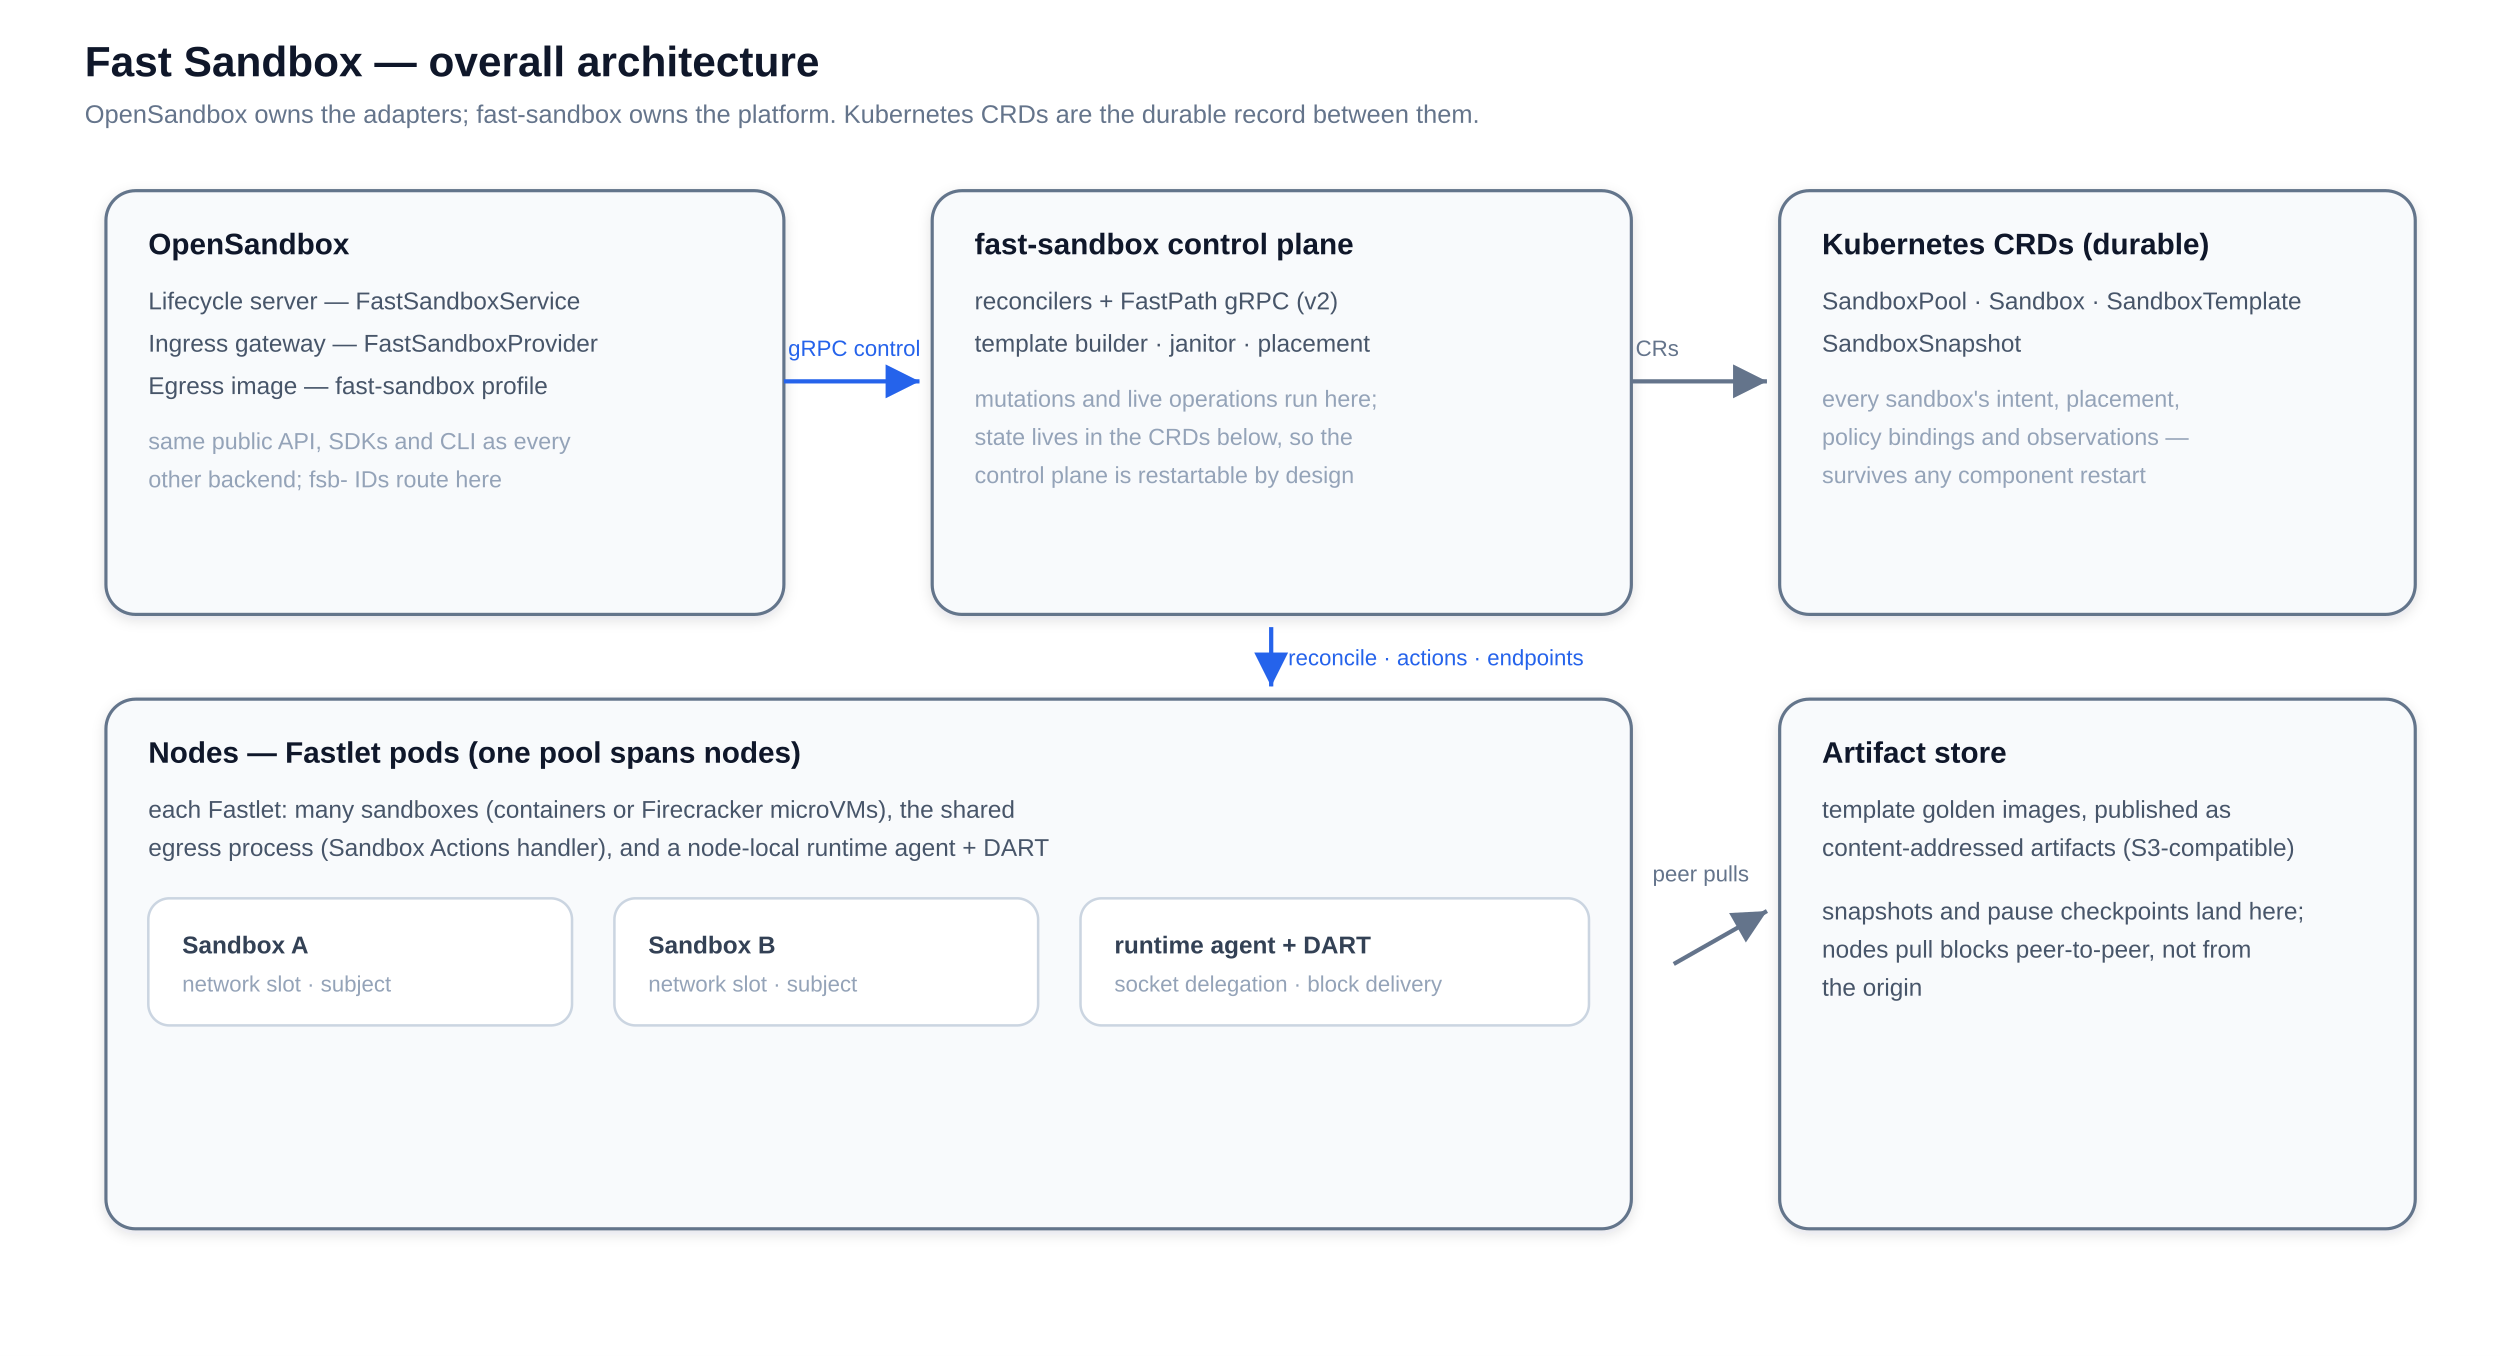
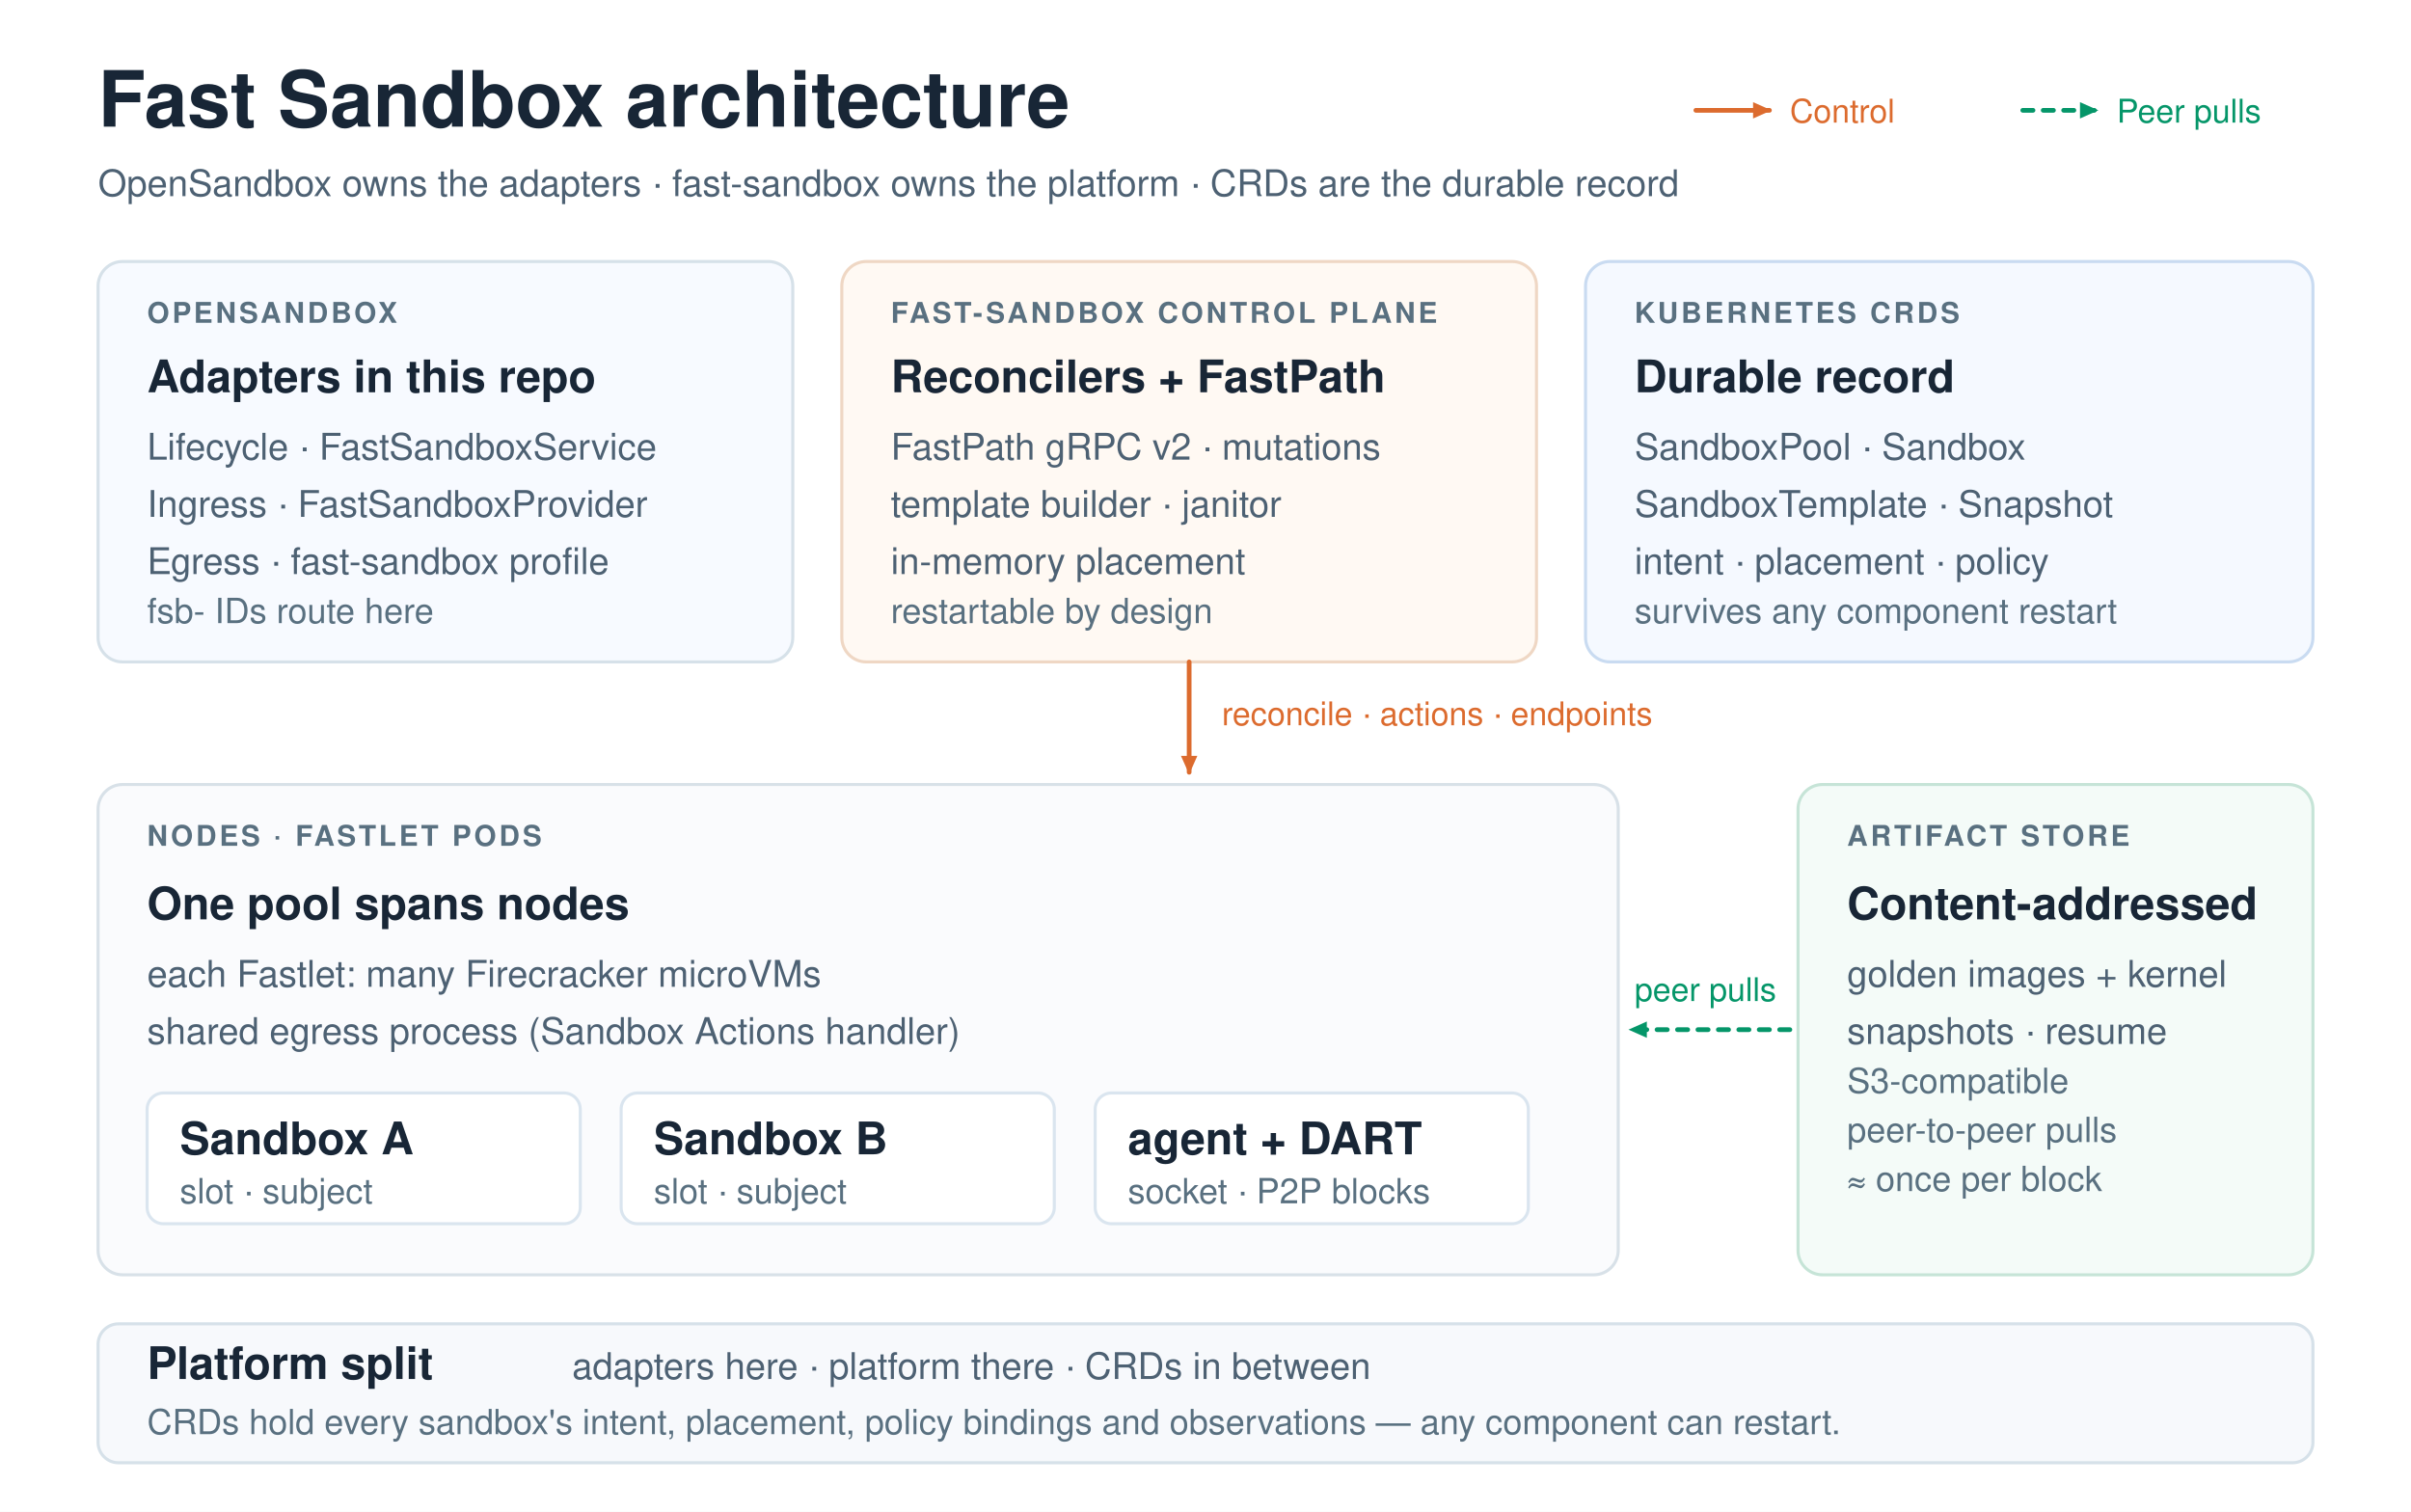
- <svg xmlns="http://www.w3.org/2000/svg" width="1180" height="640" viewBox="0 0 1180 640" font-family="-apple-system,'Helvetica Neue',Arial,sans-serif">
+ <svg xmlns="http://www.w3.org/2000/svg" width="1180" height="740" viewBox="0 0 1180 740" role="img" aria-labelledby="title desc">
  <defs>
-     <marker id="mB" markerWidth="10" markerHeight="10" refX="8" refY="4" orient="auto">
-       <path d="M0,0 L8,4 L0,8 Z" fill="#2563eb" />
+     <marker id="control" markerWidth="9" markerHeight="8" refX="8" refY="4" orient="auto" markerUnits="userSpaceOnUse">
+       <path d="M0 0L9 4L0 8Z" fill="#dc6b2e" />
    </marker>
-     <marker id="mG" markerWidth="10" markerHeight="10" refX="8" refY="4" orient="auto">
-       <path d="M0,0 L8,4 L0,8 Z" fill="#64748b" />
+     <marker id="outbound" markerWidth="9" markerHeight="8" refX="8" refY="4" orient="auto" markerUnits="userSpaceOnUse">
+       <path d="M0 0L9 4L0 8Z" fill="#059669" />
    </marker>
-     <filter id="sh" x="-20%" y="-20%" width="140%" height="140%">
-       <feDropShadow dx="0" dy="2" stdDeviation="3" flood-color="#0f172a" flood-opacity="0.12" />
-     </filter>
+     <style>text{font-family:"Helvetica Neue",Helvetica,Arial,sans-serif;fill:#182636} .section{font-size:14px;font-weight:700;letter-spacing:1.4px;fill:#597080} .label{font-size:17px;fill:#597080} .body{font-size:18px;fill:#4d6173} .heading{font-size:22px;font-weight:600} .edge{font-size:16px;font-weight:500} </style>
  </defs>
-   <rect width="1180" height="640" fill="#ffffff" />
-   <text x="40" y="36" font-size="20" font-weight="700" fill="#0f172a">Fast Sandbox — overall architecture</text>
-   <text x="40" y="58" font-size="12" fill="#64748b">OpenSandbox owns the adapters; fast-sandbox owns the platform. Kubernetes CRDs are the durable record between them.</text>
-   <rect x="50" y="90" width="320" height="200" rx="14" fill="#f8fafc" stroke="#64748b" stroke-width="1.5" filter="url(#sh)" />
-   <text x="70" y="120" font-size="14" font-weight="700" fill="#0f172a">OpenSandbox</text>
-   <text x="70" y="146" font-size="11.5" fill="#475569">Lifecycle server — FastSandboxService</text>
-   <text x="70" y="166" font-size="11.5" fill="#475569">Ingress gateway — FastSandboxProvider</text>
-   <text x="70" y="186" font-size="11.5" fill="#475569">Egress image — fast-sandbox profile</text>
-   <text x="70" y="212" font-size="11" fill="#94a3b8">same public API, SDKs and CLI as every</text>
-   <text x="70" y="230" font-size="11" fill="#94a3b8">other backend; fsb- IDs route here</text>
-   <rect x="440" y="90" width="330" height="200" rx="14" fill="#f8fafc" stroke="#64748b" stroke-width="1.5" filter="url(#sh)" />
-   <text x="460" y="120" font-size="14" font-weight="700" fill="#0f172a">fast-sandbox control plane</text>
-   <text x="460" y="146" font-size="11.5" fill="#475569">reconcilers + FastPath gRPC (v2)</text>
-   <text x="460" y="166" font-size="11.5" fill="#475569">template builder · janitor · placement</text>
-   <text x="460" y="192" font-size="11" fill="#94a3b8">mutations and live operations run here;</text>
-   <text x="460" y="210" font-size="11" fill="#94a3b8">state lives in the CRDs below, so the</text>
-   <text x="460" y="228" font-size="11" fill="#94a3b8">control plane is restartable by design</text>
-   <rect x="840" y="90" width="300" height="200" rx="14" fill="#f8fafc" stroke="#64748b" stroke-width="1.5" filter="url(#sh)" />
-   <text x="860" y="120" font-size="14" font-weight="700" fill="#0f172a">Kubernetes CRDs (durable)</text>
-   <text x="860" y="146" font-size="11.5" fill="#475569">SandboxPool · Sandbox · SandboxTemplate</text>
-   <text x="860" y="166" font-size="11.5" fill="#475569">SandboxSnapshot</text>
-   <text x="860" y="192" font-size="11" fill="#94a3b8">every sandbox's intent, placement,</text>
-   <text x="860" y="210" font-size="11" fill="#94a3b8">policy bindings and observations —</text>
-   <text x="860" y="228" font-size="11" fill="#94a3b8">survives any component restart</text>
-   <rect x="50" y="330" width="720" height="250" rx="14" fill="#f8fafc" stroke="#64748b" stroke-width="1.5" filter="url(#sh)" />
-   <text x="70" y="360" font-size="14" font-weight="700" fill="#0f172a">Nodes — Fastlet pods (one pool spans nodes)</text>
-   <text x="70" y="386" font-size="11.5" fill="#475569">each Fastlet: many sandboxes (containers or Firecracker microVMs), the shared</text>
-   <text x="70" y="404" font-size="11.5" fill="#475569">egress process (Sandbox Actions handler), and a node-local runtime agent + DART</text>
-   <rect x="70" y="424" width="200" height="60" rx="10" fill="#ffffff" stroke="#cbd5e1" stroke-width="1.2" />
-   <text x="86" y="450" font-size="11.5" font-weight="600" fill="#334155">Sandbox A</text>
-   <text x="86" y="468" font-size="10.5" fill="#94a3b8">network slot · subject</text>
-   <rect x="290" y="424" width="200" height="60" rx="10" fill="#ffffff" stroke="#cbd5e1" stroke-width="1.2" />
-   <text x="306" y="450" font-size="11.5" font-weight="600" fill="#334155">Sandbox B</text>
-   <text x="306" y="468" font-size="10.5" fill="#94a3b8">network slot · subject</text>
-   <rect x="510" y="424" width="240" height="60" rx="10" fill="#ffffff" stroke="#cbd5e1" stroke-width="1.2" />
-   <text x="526" y="450" font-size="11.5" font-weight="600" fill="#334155">runtime agent + DART</text>
-   <text x="526" y="468" font-size="10.5" fill="#94a3b8">socket delegation · block delivery</text>
-   <rect x="840" y="330" width="300" height="250" rx="14" fill="#f8fafc" stroke="#64748b" stroke-width="1.5" filter="url(#sh)" />
-   <text x="860" y="360" font-size="14" font-weight="700" fill="#0f172a">Artifact store</text>
-   <text x="860" y="386" font-size="11.5" fill="#475569">template golden images, published as</text>
-   <text x="860" y="404" font-size="11.5" fill="#475569">content-addressed artifacts (S3-compatible)</text>
-   <text x="860" y="434" font-size="11.5" fill="#475569">snapshots and pause checkpoints land here;</text>
-   <text x="860" y="452" font-size="11.5" fill="#475569">nodes pull blocks peer-to-peer, not from</text>
-   <text x="860" y="470" font-size="11.5" fill="#475569">the origin</text>
-   <path d="M370,180 L434,180" stroke="#2563eb" stroke-width="2" marker-end="url(#mB)" fill="none" />
-   <text x="372" y="168" font-size="10.5" fill="#2563eb">gRPC control</text>
-   <path d="M770,180 L834,180" stroke="#64748b" stroke-width="2" marker-end="url(#mG)" fill="none" />
-   <text x="772" y="168" font-size="10.5" fill="#64748b">CRs</text>
-   <path d="M600,296 L600,324" stroke="#2563eb" stroke-width="2" marker-end="url(#mB)" fill="none" />
-   <text x="608" y="314" font-size="10.5" fill="#2563eb">reconcile · actions · endpoints</text>
-   <path d="M790,455 L834,430" stroke="#64748b" stroke-width="2" marker-end="url(#mG)" fill="none" />
-   <text x="780" y="416" font-size="10.5" fill="#64748b">peer pulls</text>
+   <rect width="1180" height="740" fill="#ffffff" />
+   <text x="48" y="62" font-size="38" font-weight="700">Fast Sandbox architecture</text>
+   <text x="48" y="96" class="body">OpenSandbox owns the adapters · fast-sandbox owns the platform · CRDs are the durable record</text>
+   <path d="M830 54h36" fill="none" stroke="#dc6b2e" stroke-width="2.3" stroke-linejoin="round" stroke-linecap="round" marker-end="url(#control)" />
+   <text x="876" y="60" class="edge" style="fill:#dc6b2e">Control</text>
+   <path d="M990 54h36" fill="none" stroke="#059669" stroke-width="2.3" stroke-linejoin="round" stroke-linecap="round" marker-end="url(#outbound)" stroke-dasharray="5 5" />
+   <text x="1036" y="60" class="edge" style="fill:#059669">Peer pulls</text>
+   <rect x="48" y="128" width="340" height="196" rx="12" fill="#f7faff" stroke="#d6e1e9" stroke-width="1.5" />
+   <text x="72" y="158" class="section">OPENSANDBOX</text>
+   <text x="72" y="192" class="heading">Adapters in this repo</text>
+   <text x="72" y="225" class="body">Lifecycle · FastSandboxService</text>
+   <text x="72" y="253" class="body">Ingress · FastSandboxProvider</text>
+   <text x="72" y="281" class="body">Egress · fast-sandbox profile</text>
+   <text x="72" y="305" class="label">fsb- IDs route here</text>
+   <rect x="412" y="128" width="340" height="196" rx="12" fill="#fff9f3" stroke="#efd7c4" stroke-width="1.5" />
+   <text x="436" y="158" class="section">FAST-SANDBOX CONTROL PLANE</text>
+   <text x="436" y="192" class="heading">Reconcilers + FastPath</text>
+   <text x="436" y="225" class="body">FastPath gRPC v2 · mutations</text>
+   <text x="436" y="253" class="body">template builder · janitor</text>
+   <text x="436" y="281" class="body">in-memory placement</text>
+   <text x="436" y="305" class="label">restartable by design</text>
+   <rect x="776" y="128" width="356" height="196" rx="12" fill="#f5f9ff" stroke="#c9dbf1" stroke-width="1.5" />
+   <text x="800" y="158" class="section">KUBERNETES CRDS</text>
+   <text x="800" y="192" class="heading">Durable record</text>
+   <text x="800" y="225" class="body">SandboxPool · Sandbox</text>
+   <text x="800" y="253" class="body">SandboxTemplate · Snapshot</text>
+   <text x="800" y="281" class="body">intent · placement · policy</text>
+   <text x="800" y="305" class="label">survives any component restart</text>
+   <path d="M582 324V378" fill="none" stroke="#dc6b2e" stroke-width="2.3" stroke-linejoin="round" stroke-linecap="round" marker-end="url(#control)" />
+   <text x="598" y="355" class="edge" style="fill:#dc6b2e">reconcile · actions · endpoints</text>
+   <rect x="48" y="384" width="744" height="240" rx="12" fill="#fafbfd" stroke="#d8e1e8" stroke-width="1.5" />
+   <text x="72" y="414" class="section">NODES · FASTLET PODS</text>
+   <text x="72" y="450" class="heading">One pool spans nodes</text>
+   <text x="72" y="483" class="body">each Fastlet: many Firecracker microVMs</text>
+   <text x="72" y="511" class="body">shared egress process (Sandbox Actions handler)</text>
+   <rect x="72" y="535" width="212" height="64" rx="8" fill="#ffffff" stroke="#dae5ef" stroke-width="1.5" />
+   <text x="88" y="565" class="heading">Sandbox A</text>
+   <text x="88" y="589" class="label">slot · subject</text>
+   <rect x="304" y="535" width="212" height="64" rx="8" fill="#ffffff" stroke="#dae5ef" stroke-width="1.5" />
+   <text x="320" y="565" class="heading">Sandbox B</text>
+   <text x="320" y="589" class="label">slot · subject</text>
+   <rect x="536" y="535" width="212" height="64" rx="8" fill="#ffffff" stroke="#dae5ef" stroke-width="1.5" />
+   <text x="552" y="565" class="heading">agent + DART</text>
+   <text x="552" y="589" class="label">socket · P2P blocks</text>
+   <rect x="880" y="384" width="252" height="240" rx="12" fill="#f4fbf8" stroke="#c6e4d7" stroke-width="1.5" />
+   <text x="904" y="414" class="section">ARTIFACT STORE</text>
+   <text x="904" y="450" class="heading">Content-addressed</text>
+   <text x="904" y="483" class="body">golden images + kernel</text>
+   <text x="904" y="511" class="body">snapshots · resume</text>
+   <text x="904" y="535" class="label">S3-compatible</text>
+   <text x="904" y="559" class="label">peer-to-peer pulls</text>
+   <text x="904" y="583" class="label">≈ once per block</text>
+   <path d="M876 504H798" fill="none" stroke="#059669" stroke-width="2.3" stroke-linejoin="round" stroke-linecap="round" marker-end="url(#outbound)" stroke-dasharray="5 5" />
+   <text x="800" y="490" class="edge" style="fill:#059669">peer pulls</text>
+   <rect x="48" y="648" width="1084" height="68" rx="10" fill="#f7f9fc" stroke="#d6e1e9" stroke-width="1.5" />
+   <text x="72" y="675" class="heading">Platform split</text>
+   <text x="280" y="675" class="body">adapters here · platform there · CRDs in between</text>
+   <text x="72" y="702" class="label">CRDs hold every sandbox's intent, placement, policy bindings and observations — any component can restart.</text>
</svg>
